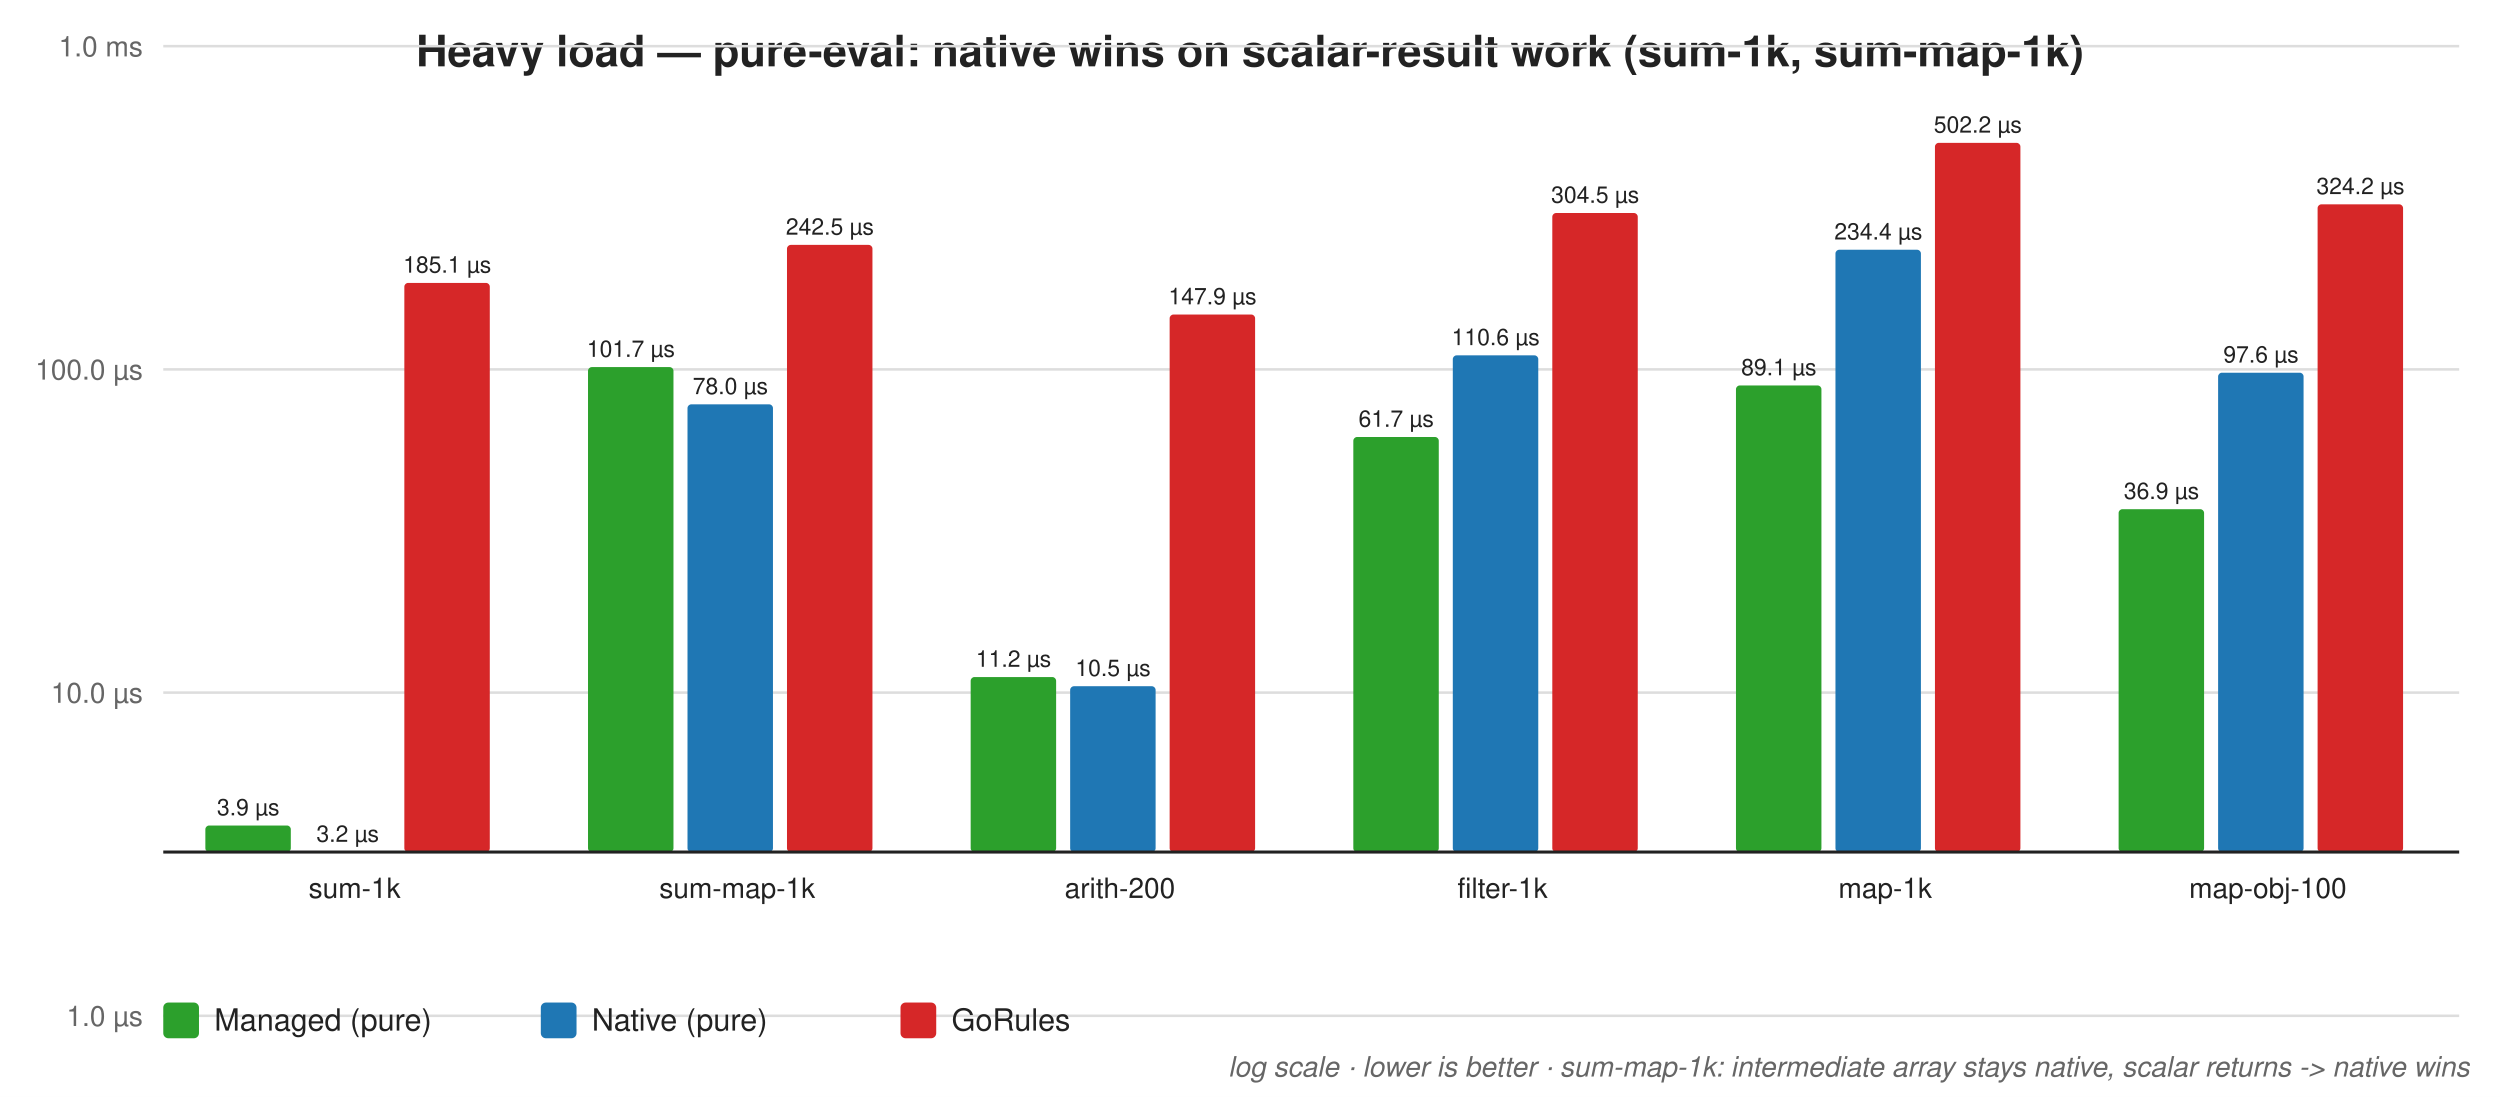
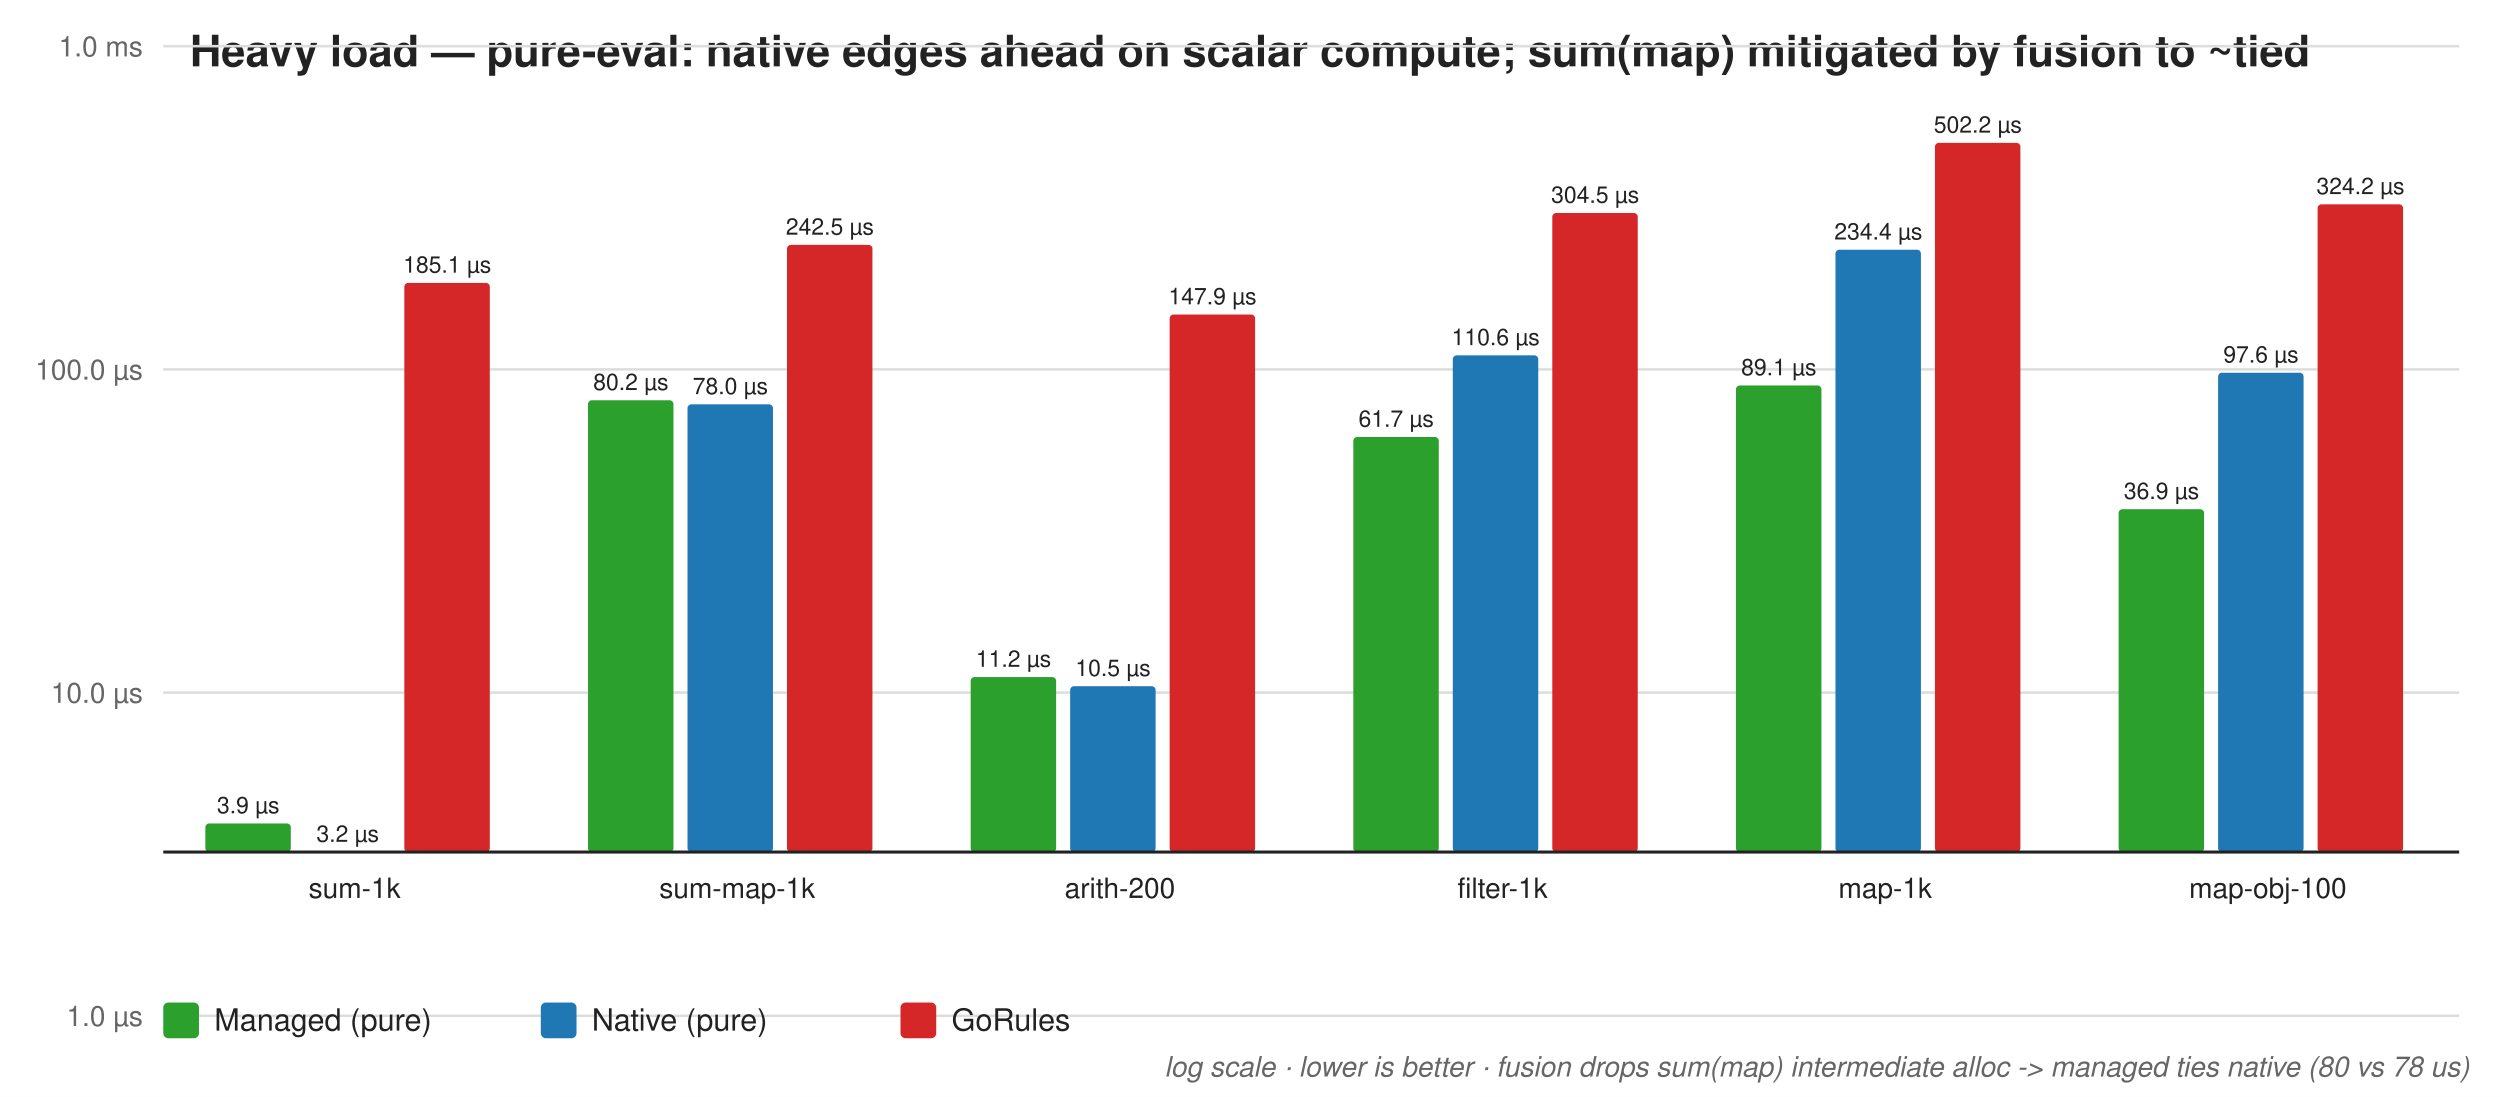
<svg xmlns="http://www.w3.org/2000/svg" width="980" height="430" viewBox="0 0 980 430" font-family="Segoe UI,Helvetica,Arial,sans-serif">
  <rect width="980" height="430" fill="#ffffff" />
-   <text x="490" y="26" text-anchor="middle" font-size="17" font-weight="600" fill="#222222">Heavy load — pure-eval: native wins on scalar-result work (sum-1k, sum-map-1k)</text>
+   <text x="490" y="26" text-anchor="middle" font-size="17" font-weight="600" fill="#222222">Heavy load — pure-eval: native edges ahead on scalar compute; sum(map) mitigated by fusion to ~tied</text>
  <line x1="64" y1="398.2" x2="964" y2="398.2" stroke="#dddddd" stroke-width="1" />
  <text x="56" y="402.2" text-anchor="end" font-size="11" fill="#666666">1.0 µs</text>
  <line x1="64" y1="271.5" x2="964" y2="271.5" stroke="#dddddd" stroke-width="1" />
  <text x="56" y="275.5" text-anchor="end" font-size="11" fill="#666666">10.0 µs</text>
  <line x1="64" y1="144.8" x2="964" y2="144.8" stroke="#dddddd" stroke-width="1" />
  <text x="56" y="148.8" text-anchor="end" font-size="11" fill="#666666">100.0 µs</text>
  <line x1="64" y1="18.1" x2="964" y2="18.1" stroke="#dddddd" stroke-width="1" />
  <text x="56" y="22.1" text-anchor="end" font-size="11" fill="#666666">1.0 ms</text>
-   <rect x="80.5" y="323.6" width="33.5" height="10.4" fill="#2ca02c" rx="1.5" />
-   <text x="97.3" y="319.6" text-anchor="middle" font-size="9" fill="#222222">3.9 µs</text>
+   <rect x="80.5" y="322.8" width="33.5" height="11.2" fill="#2ca02c" rx="1.5" />
+   <text x="97.3" y="318.8" text-anchor="middle" font-size="9" fill="#222222">3.9 µs</text>
  <rect x="119.5" y="334.0" width="33.5" height="0.0" fill="#1f77b4" rx="1.5" />
  <text x="136.3" y="330.0" text-anchor="middle" font-size="9" fill="#222222">3.2 µs</text>
  <rect x="158.5" y="110.9" width="33.5" height="223.1" fill="#d62728" rx="1.5" />
  <text x="175.3" y="106.9" text-anchor="middle" font-size="9" fill="#222222">185.1 µs</text>
  <text x="139.0" y="352.0" text-anchor="middle" font-size="11" fill="#222222">sum-1k</text>
-   <rect x="230.5" y="143.9" width="33.5" height="190.1" fill="#2ca02c" rx="1.5" />
-   <text x="247.3" y="139.9" text-anchor="middle" font-size="9" fill="#222222">101.7 µs</text>
+   <rect x="230.5" y="156.9" width="33.5" height="177.1" fill="#2ca02c" rx="1.5" />
+   <text x="247.3" y="152.9" text-anchor="middle" font-size="9" fill="#222222">80.2 µs</text>
  <rect x="269.5" y="158.5" width="33.5" height="175.5" fill="#1f77b4" rx="1.5" />
  <text x="286.3" y="154.5" text-anchor="middle" font-size="9" fill="#222222">78.0 µs</text>
  <rect x="308.5" y="96.0" width="33.5" height="238.0" fill="#d62728" rx="1.5" />
  <text x="325.3" y="92.0" text-anchor="middle" font-size="9" fill="#222222">242.5 µs</text>
  <text x="289.0" y="352.0" text-anchor="middle" font-size="11" fill="#222222">sum-map-1k</text>
  <rect x="380.5" y="265.4" width="33.5" height="68.6" fill="#2ca02c" rx="1.5" />
  <text x="397.3" y="261.4" text-anchor="middle" font-size="9" fill="#222222">11.2 µs</text>
  <rect x="419.5" y="269.0" width="33.5" height="65.0" fill="#1f77b4" rx="1.5" />
  <text x="436.3" y="265.0" text-anchor="middle" font-size="9" fill="#222222">10.5 µs</text>
  <rect x="458.5" y="123.3" width="33.5" height="210.7" fill="#d62728" rx="1.5" />
  <text x="475.3" y="119.3" text-anchor="middle" font-size="9" fill="#222222">147.9 µs</text>
  <text x="439.0" y="352.0" text-anchor="middle" font-size="11" fill="#222222">arith-200</text>
  <rect x="530.5" y="171.3" width="33.5" height="162.7" fill="#2ca02c" rx="1.5" />
  <text x="547.3" y="167.3" text-anchor="middle" font-size="9" fill="#222222">61.7 µs</text>
  <rect x="569.5" y="139.3" width="33.5" height="194.7" fill="#1f77b4" rx="1.5" />
  <text x="586.3" y="135.3" text-anchor="middle" font-size="9" fill="#222222">110.6 µs</text>
  <rect x="608.5" y="83.5" width="33.5" height="250.5" fill="#d62728" rx="1.5" />
  <text x="625.3" y="79.5" text-anchor="middle" font-size="9" fill="#222222">304.5 µs</text>
  <text x="589.0" y="352.0" text-anchor="middle" font-size="11" fill="#222222">filter-1k</text>
  <rect x="680.5" y="151.1" width="33.5" height="182.9" fill="#2ca02c" rx="1.5" />
  <text x="697.3" y="147.1" text-anchor="middle" font-size="9" fill="#222222">89.1 µs</text>
  <rect x="719.5" y="97.9" width="33.5" height="236.1" fill="#1f77b4" rx="1.5" />
  <text x="736.3" y="93.9" text-anchor="middle" font-size="9" fill="#222222">234.4 µs</text>
  <rect x="758.5" y="56.0" width="33.5" height="278.0" fill="#d62728" rx="1.5" />
  <text x="775.3" y="52.0" text-anchor="middle" font-size="9" fill="#222222">502.2 µs</text>
  <text x="739.0" y="352.0" text-anchor="middle" font-size="11" fill="#222222">map-1k</text>
  <rect x="830.5" y="199.6" width="33.5" height="134.4" fill="#2ca02c" rx="1.5" />
  <text x="847.3" y="195.6" text-anchor="middle" font-size="9" fill="#222222">36.9 µs</text>
  <rect x="869.5" y="146.1" width="33.5" height="187.9" fill="#1f77b4" rx="1.5" />
  <text x="886.3" y="142.1" text-anchor="middle" font-size="9" fill="#222222">97.6 µs</text>
  <rect x="908.5" y="80.1" width="33.5" height="253.9" fill="#d62728" rx="1.5" />
  <text x="925.3" y="76.1" text-anchor="middle" font-size="9" fill="#222222">324.2 µs</text>
  <text x="889.0" y="352.0" text-anchor="middle" font-size="11" fill="#222222">map-obj-100</text>
  <line x1="64" y1="334" x2="964" y2="334" stroke="#222222" stroke-width="1.2" />
  <rect x="64" y="393" width="14" height="14" fill="#2ca02c" rx="2" />
  <text x="84" y="404" font-size="12" fill="#222222">Managed (pure)</text>
  <rect x="212" y="393" width="14" height="14" fill="#1f77b4" rx="2" />
  <text x="232" y="404" font-size="12" fill="#222222">Native (pure)</text>
  <rect x="353" y="393" width="14" height="14" fill="#d62728" rx="2" />
  <text x="373" y="404" font-size="12" fill="#222222">GoRules</text>
-   <text x="968" y="422" text-anchor="end" font-size="11" font-style="italic" fill="#666666">log scale · lower is better · sum-map-1k: intermediate array stays native, scalar returns -&gt; native wins</text>
+   <text x="968" y="422" text-anchor="end" font-size="11" font-style="italic" fill="#666666">log scale · lower is better · fusion drops sum(map) intermediate alloc -&gt; managed ties native (80 vs 78 us)</text>
</svg>
